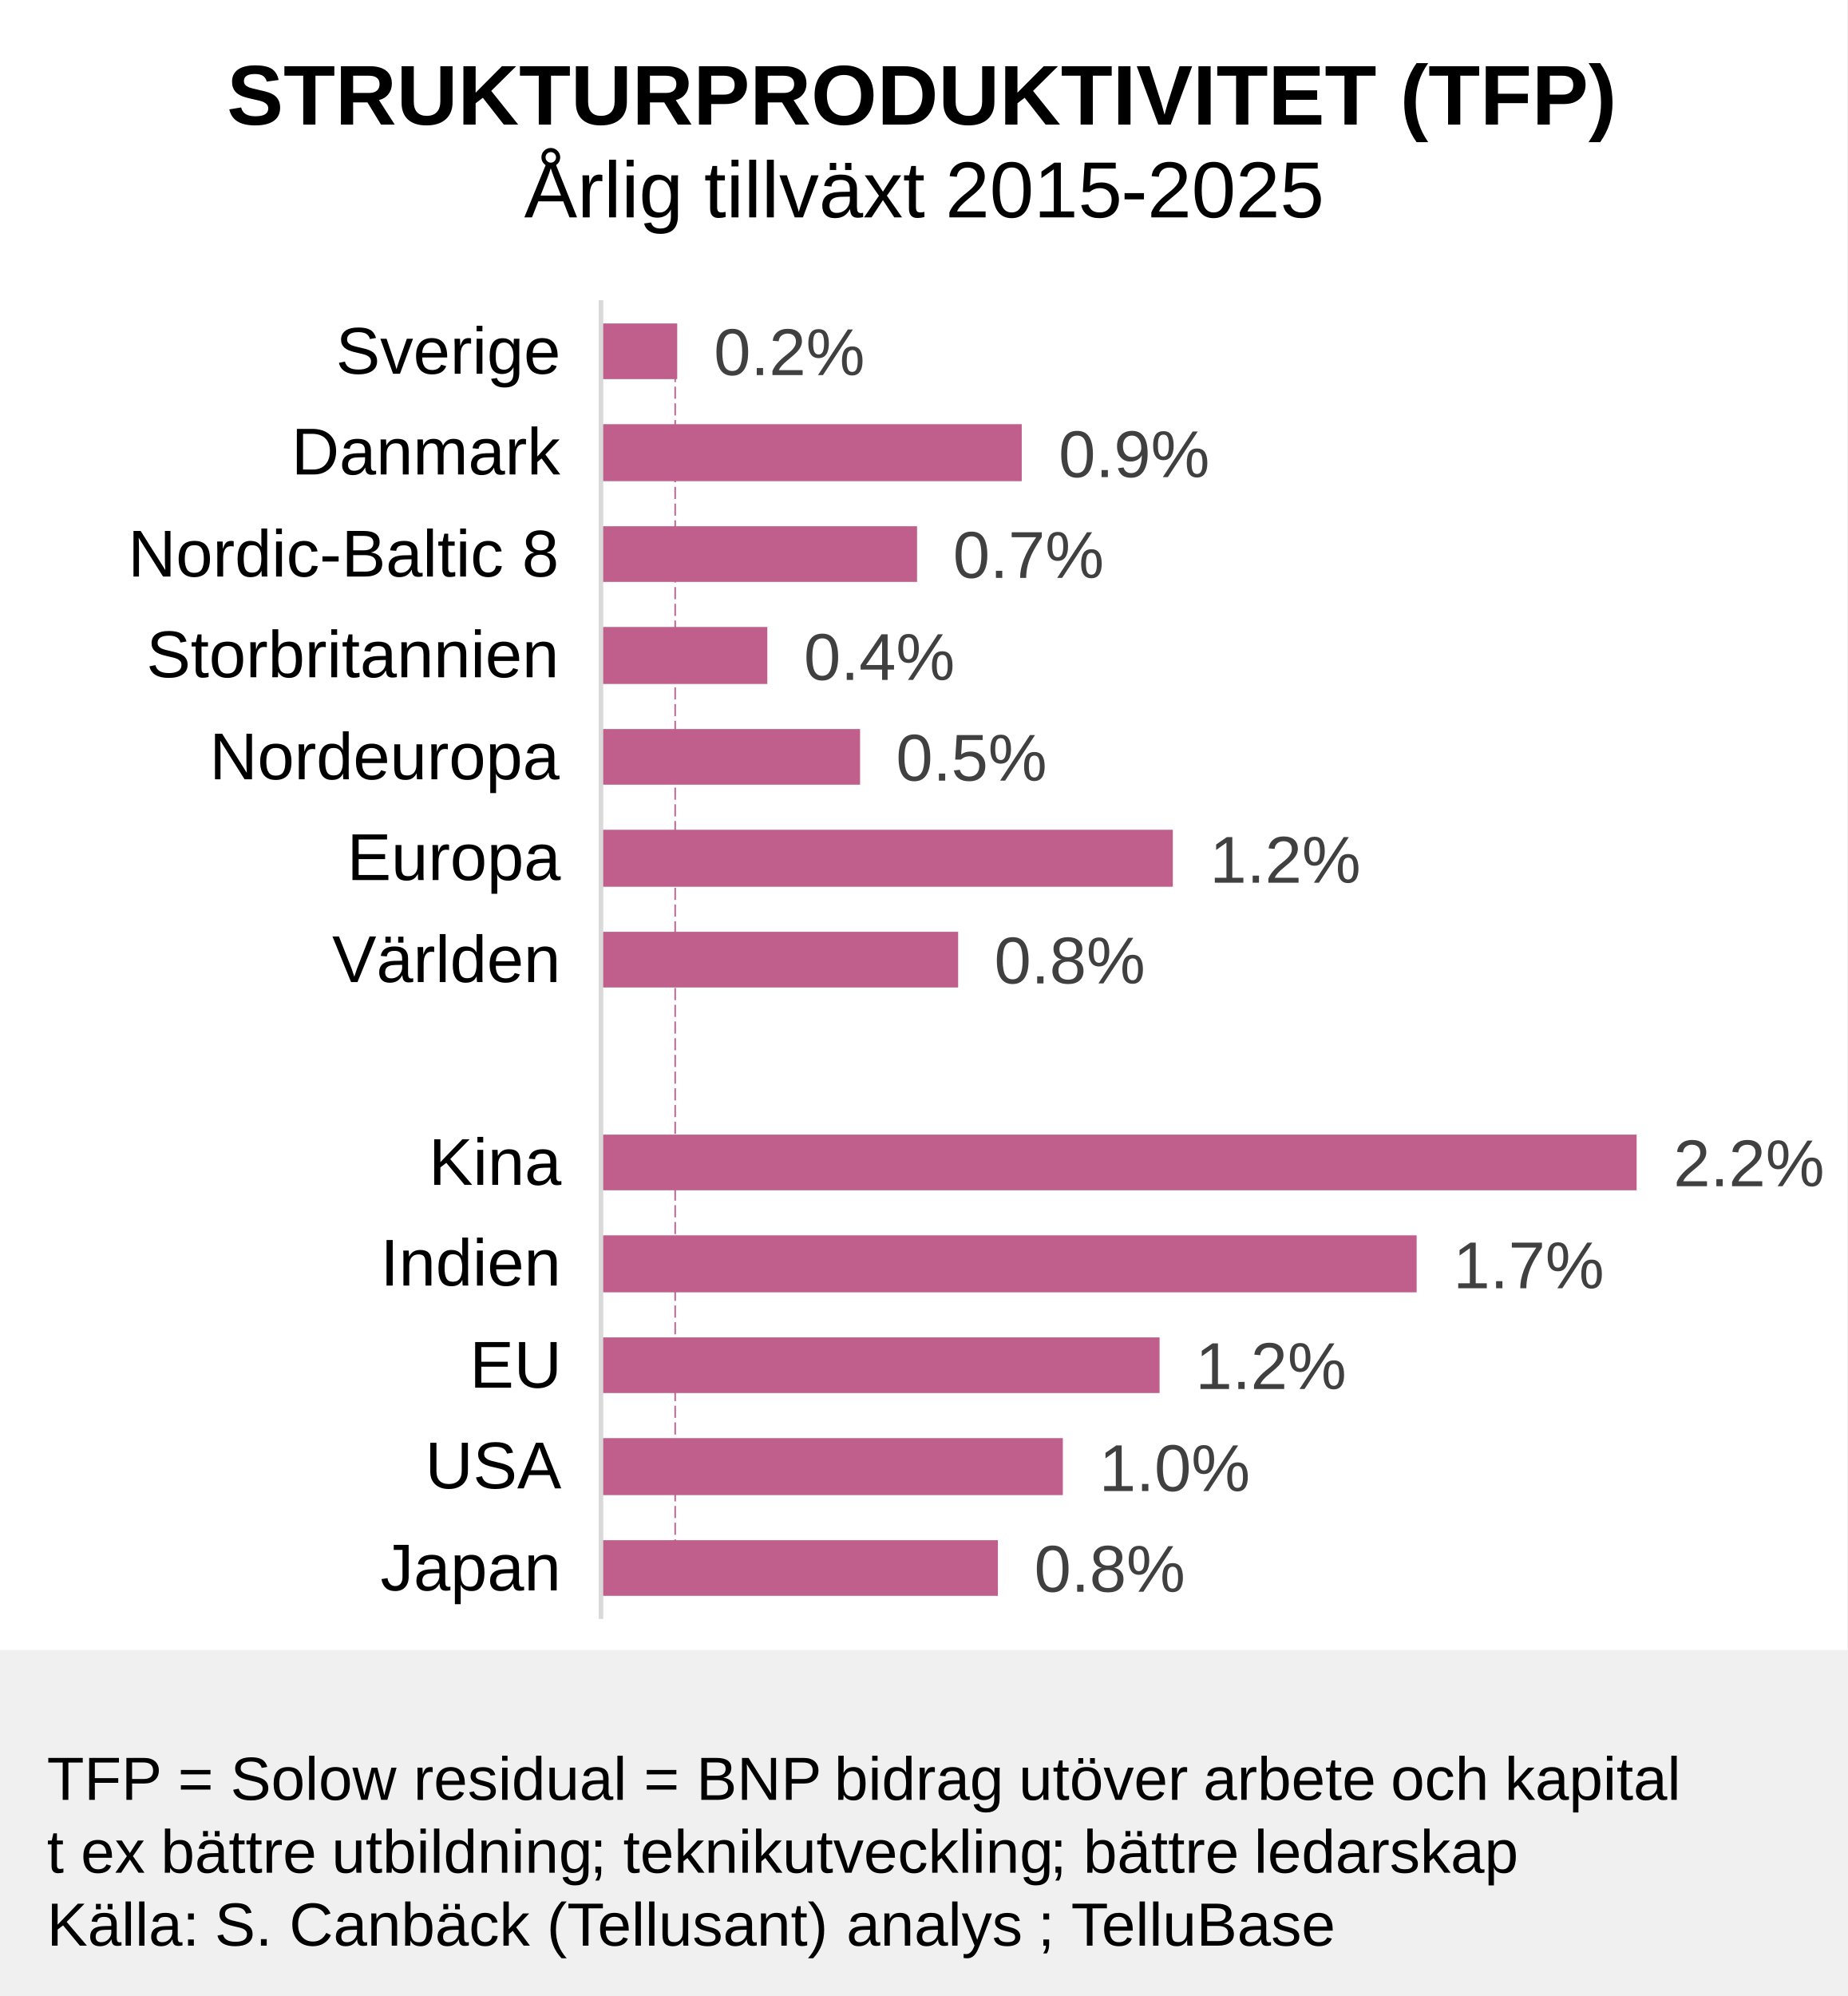
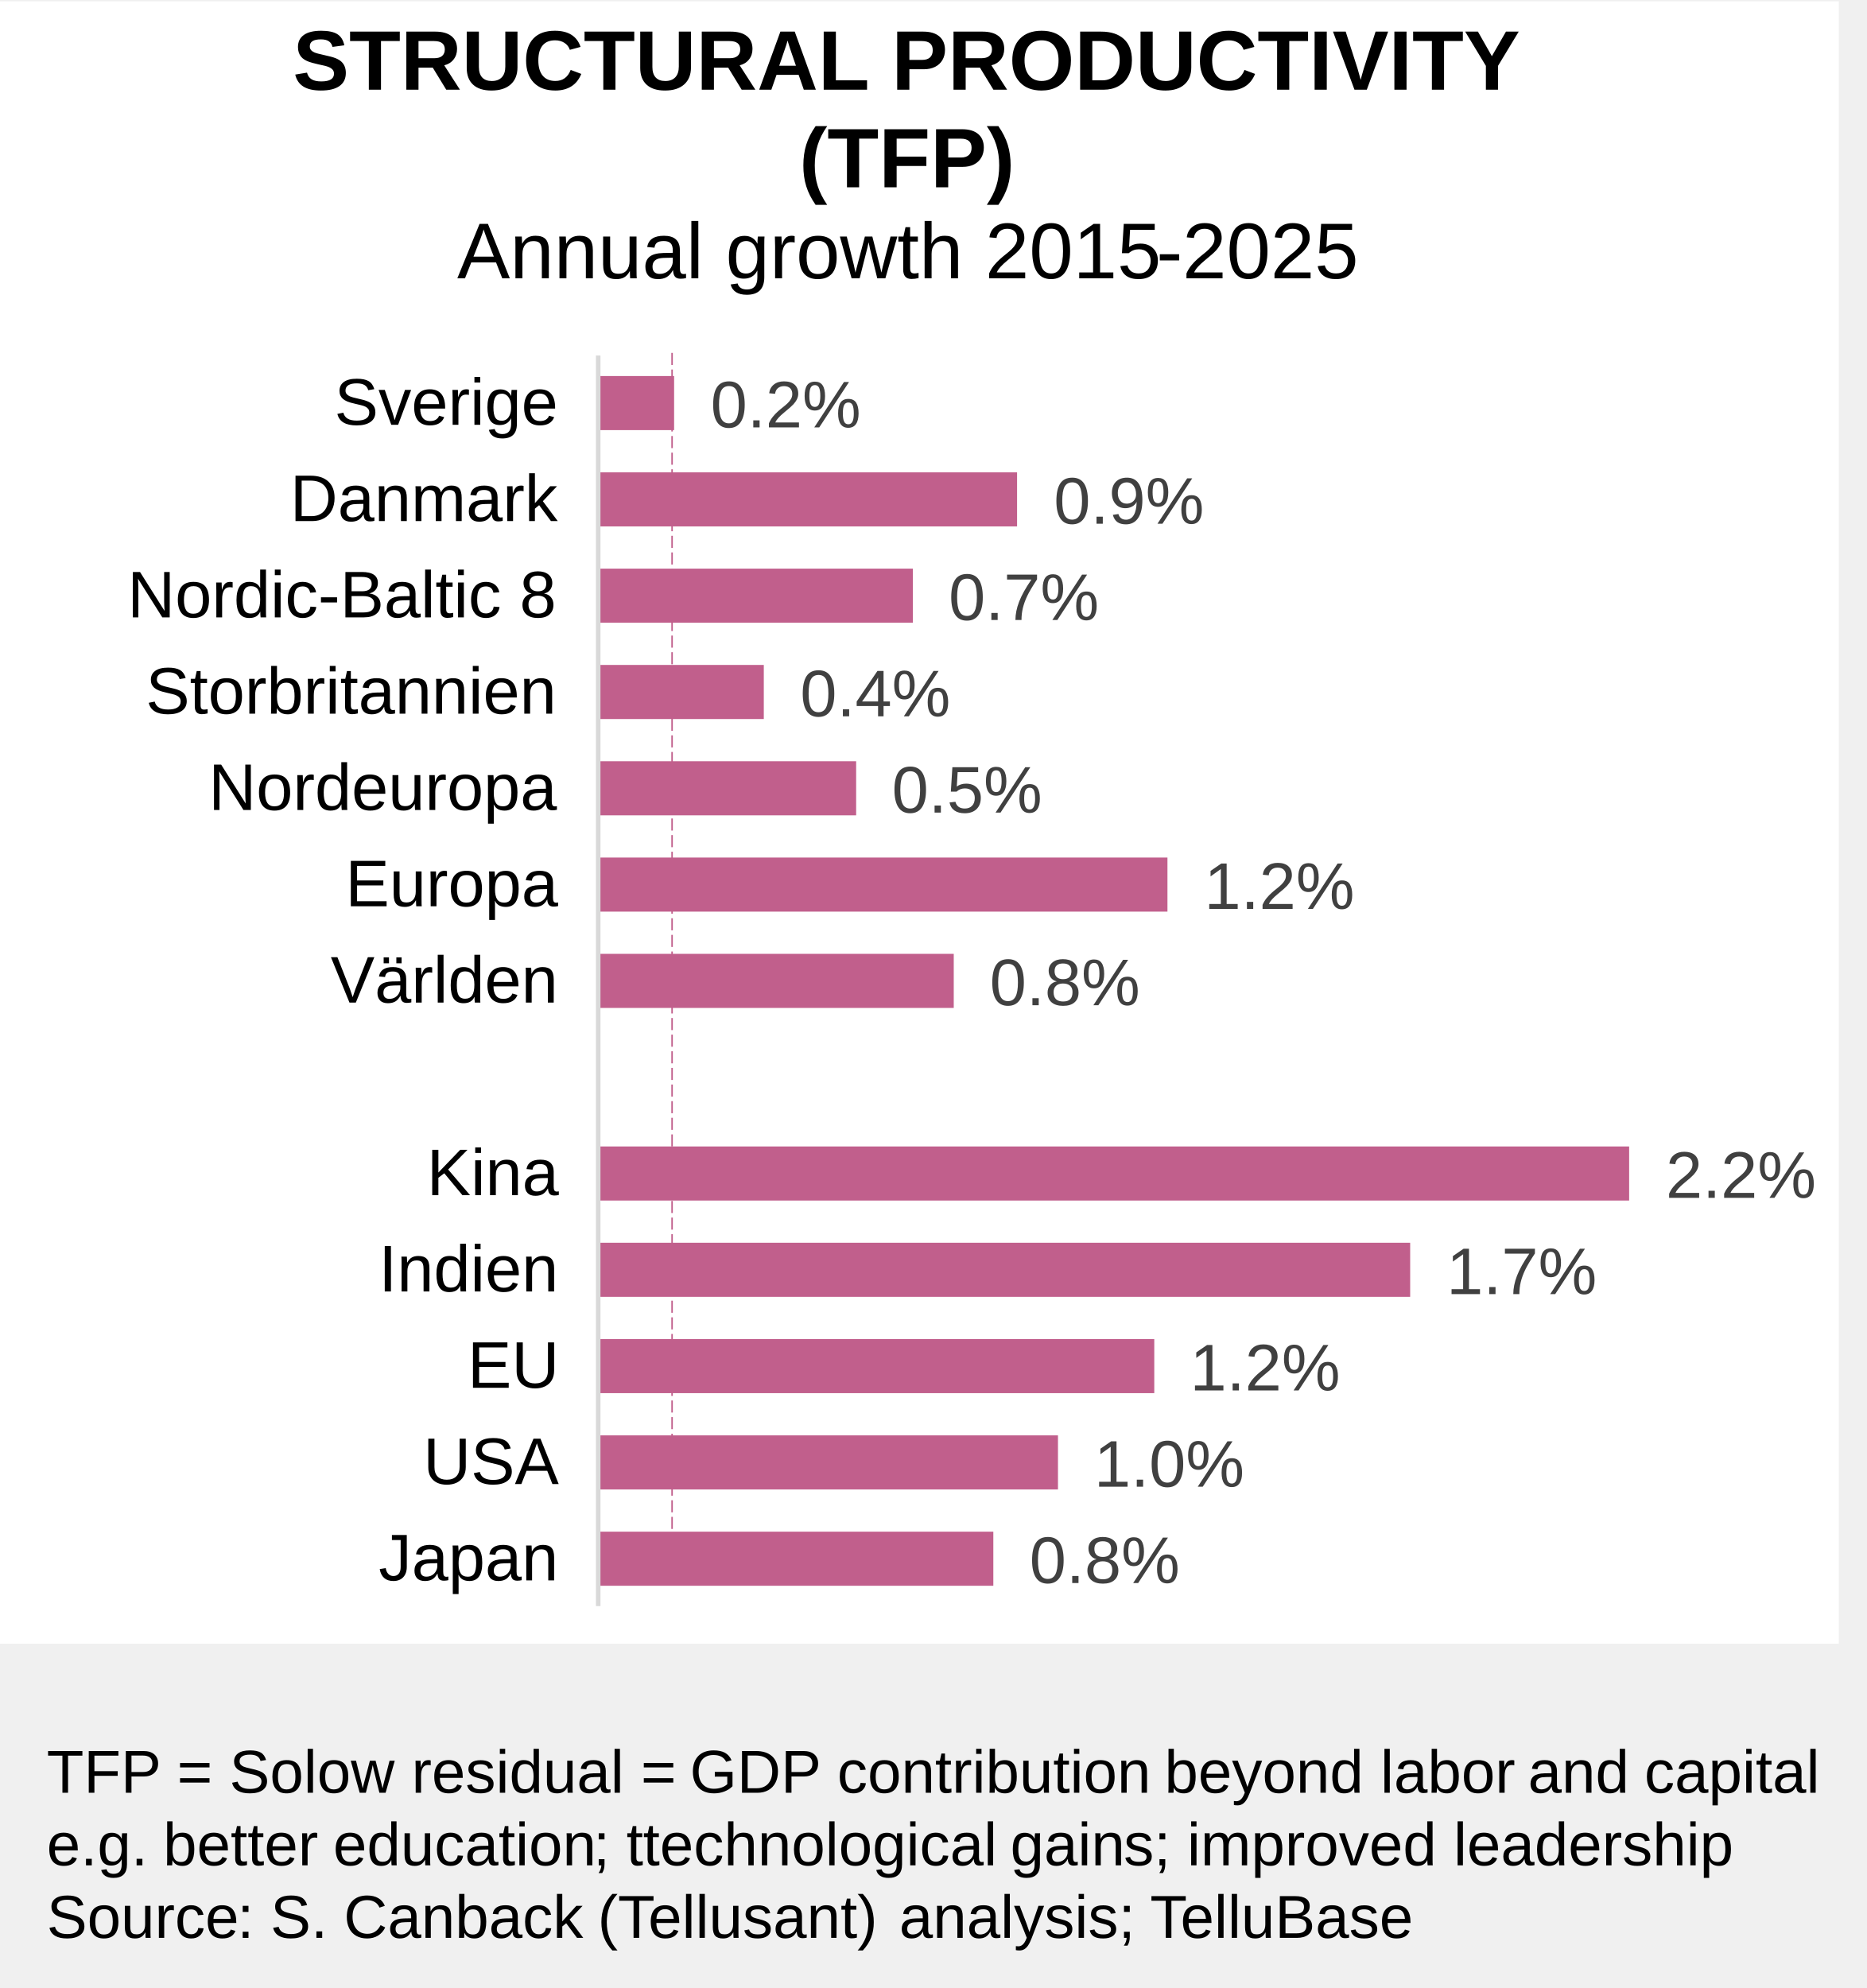
- <svg xmlns="http://www.w3.org/2000/svg" width="1394" height="1506" xml:space="preserve" overflow="hidden">
+ <svg xmlns="http://www.w3.org/2000/svg" width="1415" height="1507" xml:space="preserve" overflow="hidden">
  <defs>
    <clipPath id="clip0">
-       <rect x="580" y="1219" width="1394" height="1506" />
+       <rect x="580" y="1218" width="1415" height="1507" />
    </clipPath>
  </defs>
-   <g clip-path="url(#clip0)" transform="translate(-580 -1219)">
+   <g clip-path="url(#clip0)" transform="translate(-580 -1218)">
    <rect x="580" y="1219" width="1394" height="1245" fill="#FFFFFF" />
    <g>
-       <path d="M1333.04 2423.08 1034 2423.08 1034 2381.08 1333.04 2381.08ZM1382.05 2347.08 1034 2347.08 1034 2304.08 1382.05 2304.08ZM1455.05 2270.07 1034 2270.07 1034 2228.07 1455.05 2228.07ZM1649.05 2194.07 1034 2194.07 1034 2151.07 1649.05 2151.07ZM1815.06 2117.07 1034 2117.07 1034 2075.07 1815.06 2075.07ZM1303.04 1964.06 1034 1964.06 1034 1922.06 1303.04 1922.06ZM1465.05 1888.06 1034 1888.06 1034 1845.06 1465.05 1845.06ZM1229.04 1811.06 1034 1811.06 1034 1769.06 1229.04 1769.06ZM1159.04 1735.06 1034 1735.06 1034 1692.06 1159.04 1692.06ZM1272.04 1658.05 1034 1658.05 1034 1616.05 1272.04 1616.05ZM1351.04 1582.05 1034 1582.05 1034 1539.05 1351.04 1539.05ZM1091.04 1505.05 1034 1505.05 1034 1463.05 1091.04 1463.05Z" fill="#C15F8C" />
+       <path d="M1333.04 2420.08 1034 2420.08 1034 2379.08 1333.04 2379.08ZM1382.05 2347.08 1034 2347.08 1034 2306.08 1382.05 2306.08ZM1455.05 2274.07 1034 2274.07 1034 2233.07 1455.05 2233.07ZM1649.05 2201.07 1034 2201.07 1034 2160.07 1649.05 2160.07ZM1815.06 2128.07 1034 2128.07 1034 2087.07 1815.06 2087.07ZM1303.04 1982.07 1034 1982.07 1034 1941.06 1303.04 1941.06ZM1465.05 1909.06 1034 1909.06 1034 1868.06 1465.05 1868.06ZM1229.04 1836.06 1034 1836.06 1034 1795.06 1229.04 1795.06ZM1159.04 1763.06 1034 1763.06 1034 1722.06 1159.04 1722.06ZM1272.04 1690.06 1034 1690.06 1034 1649.05 1272.04 1649.05ZM1351.04 1617.05 1034 1617.05 1034 1576.05 1351.04 1576.05ZM1091.04 1544.05 1034 1544.05 1034 1503.05 1091.04 1503.05Z" fill="#C15F8C" />
    </g>
    <g>
-       <path d="M0 0 0 995" stroke="#D9D9D9" stroke-width="3.438" stroke-linejoin="round" stroke-miterlimit="10" fill="none" fill-rule="evenodd" transform="matrix(1 0 0 -1 1033.5 2440.5)" />
+       <path d="M0 0 0 948" stroke="#D9D9D9" stroke-width="3.438" stroke-linejoin="round" stroke-miterlimit="10" fill="none" fill-rule="evenodd" transform="matrix(1 0 0 -1 1033.5 2435.5)" />
    </g>
    <g>
-       <text fill="#404040" font-family="Arial,Arial_MSFontService,sans-serif" font-weight="400" font-size="50" transform="matrix(1 0 0 1 1360.48 2420)">0.8%</text>
+       <text fill="#404040" font-family="Arial,Arial_MSFontService,sans-serif" font-weight="400" font-size="50" transform="matrix(1 0 0 1 1360.48 2418)">0.8%</text>
    </g>
    <g>
-       <text fill="#404040" font-family="Arial,Arial_MSFontService,sans-serif" font-weight="400" font-size="50" transform="matrix(1 0 0 1 1409.44 2344)">1.0%</text>
+       <text fill="#404040" font-family="Arial,Arial_MSFontService,sans-serif" font-weight="400" font-size="50" transform="matrix(1 0 0 1 1409.43 2345)">1.0%</text>
    </g>
    <g>
-       <text fill="#404040" font-family="Arial,Arial_MSFontService,sans-serif" font-weight="400" font-size="50" transform="matrix(1 0 0 1 1482.1 2267)">1.2%</text>
+       <text fill="#404040" font-family="Arial,Arial_MSFontService,sans-serif" font-weight="400" font-size="50" transform="matrix(1 0 0 1 1482.1 2272)">1.2%</text>
    </g>
    <g>
-       <text fill="#404040" font-family="Arial,Arial_MSFontService,sans-serif" font-weight="400" font-size="50" transform="matrix(1 0 0 1 1676.62 2191)">1.7%</text>
+       <text fill="#404040" font-family="Arial,Arial_MSFontService,sans-serif" font-weight="400" font-size="50" transform="matrix(1 0 0 1 1676.62 2199)">1.7%</text>
    </g>
    <g>
-       <text fill="#404040" font-family="Arial,Arial_MSFontService,sans-serif" font-weight="400" font-size="50" transform="matrix(1 0 0 1 1842.85 2114)">2.2%</text>
+       <text fill="#404040" font-family="Arial,Arial_MSFontService,sans-serif" font-weight="400" font-size="50" transform="matrix(1 0 0 1 1842.85 2126)">2.2%</text>
    </g>
    <g>
-       <text fill="#404040" font-family="Arial,Arial_MSFontService,sans-serif" font-weight="400" font-size="50" transform="matrix(1 0 0 1 1330.31 1961)">0.8%</text>
+       <text fill="#404040" font-family="Arial,Arial_MSFontService,sans-serif" font-weight="400" font-size="50" transform="matrix(1 0 0 1 1330.31 1980)">0.8%</text>
    </g>
    <g>
-       <text fill="#404040" font-family="Arial,Arial_MSFontService,sans-serif" font-weight="400" font-size="50" transform="matrix(1 0 0 1 1492.93 1885)">1.2%</text>
+       <text fill="#404040" font-family="Arial,Arial_MSFontService,sans-serif" font-weight="400" font-size="50" transform="matrix(1 0 0 1 1492.93 1907)">1.2%</text>
    </g>
    <g>
-       <text fill="#404040" font-family="Arial,Arial_MSFontService,sans-serif" font-weight="400" font-size="50" transform="matrix(1 0 0 1 1256.14 1808)">0.5%</text>
+       <text fill="#404040" font-family="Arial,Arial_MSFontService,sans-serif" font-weight="400" font-size="50" transform="matrix(1 0 0 1 1256.14 1834)">0.5%</text>
    </g>
    <g>
-       <text fill="#404040" font-family="Arial,Arial_MSFontService,sans-serif" font-weight="400" font-size="50" transform="matrix(1 0 0 1 1186.61 1732)">0.4%</text>
+       <text fill="#404040" font-family="Arial,Arial_MSFontService,sans-serif" font-weight="400" font-size="50" transform="matrix(1 0 0 1 1186.61 1761)">0.4%</text>
    </g>
    <g>
-       <text fill="#404040" font-family="Arial,Arial_MSFontService,sans-serif" font-weight="400" font-size="50" transform="matrix(1 0 0 1 1299.19 1655)">0.7%</text>
+       <text fill="#404040" font-family="Arial,Arial_MSFontService,sans-serif" font-weight="400" font-size="50" transform="matrix(1 0 0 1 1299.19 1688)">0.7%</text>
    </g>
    <g>
-       <text fill="#404040" font-family="Arial,Arial_MSFontService,sans-serif" font-weight="400" font-size="50" transform="matrix(1 0 0 1 1378.9 1579)">0.9%</text>
+       <text fill="#404040" font-family="Arial,Arial_MSFontService,sans-serif" font-weight="400" font-size="50" transform="matrix(1 0 0 1 1378.9 1615)">0.9%</text>
    </g>
    <g>
-       <text fill="#404040" font-family="Arial,Arial_MSFontService,sans-serif" font-weight="400" font-size="50" transform="matrix(1 0 0 1 1118.7 1502)">0.2%</text>
+       <text fill="#404040" font-family="Arial,Arial_MSFontService,sans-serif" font-weight="400" font-size="50" transform="matrix(1 0 0 1 1118.7 1542)">0.2%</text>
    </g>
    <g>
-       <text font-family="Arial,Arial_MSFontService,sans-serif" font-weight="400" font-size="50" transform="matrix(1 0 0 1 867.083 2419)">Japan</text>
+       <text font-family="Arial,Arial_MSFontService,sans-serif" font-weight="400" font-size="50" transform="matrix(1 0 0 1 867.083 2416)">Japan</text>
    </g>
    <g>
-       <text font-family="Arial,Arial_MSFontService,sans-serif" font-weight="400" font-size="50" transform="matrix(1 0 0 1 900.839 2342)">USA</text>
+       <text font-family="Arial,Arial_MSFontService,sans-serif" font-weight="400" font-size="50" transform="matrix(1 0 0 1 900.839 2343)">USA</text>
    </g>
    <g>
-       <text font-family="Arial,Arial_MSFontService,sans-serif" font-weight="400" font-size="50" transform="matrix(1 0 0 1 934.458 2266)">EU</text>
+       <text font-family="Arial,Arial_MSFontService,sans-serif" font-weight="400" font-size="50" transform="matrix(1 0 0 1 934.458 2270)">EU</text>
    </g>
    <g>
-       <text font-family="Arial,Arial_MSFontService,sans-serif" font-weight="400" font-size="50" transform="matrix(1 0 0 1 867.083 2189)">Indien</text>
+       <text font-family="Arial,Arial_MSFontService,sans-serif" font-weight="400" font-size="50" transform="matrix(1 0 0 1 867.083 2197)">Indien</text>
    </g>
    <g>
-       <text font-family="Arial,Arial_MSFontService,sans-serif" font-weight="400" font-size="50" transform="matrix(1 0 0 1 903.566 2113)">Kina</text>
+       <text font-family="Arial,Arial_MSFontService,sans-serif" font-weight="400" font-size="50" transform="matrix(1 0 0 1 903.566 2124)">Kina</text>
    </g>
    <g>
-       <text font-family="Arial,Arial_MSFontService,sans-serif" font-weight="400" font-size="50" transform="matrix(1 0 0 1 830.668 1960)">Världen</text>
+       <text font-family="Arial,Arial_MSFontService,sans-serif" font-weight="400" font-size="50" transform="matrix(1 0 0 1 830.668 1978)">Världen</text>
    </g>
    <g>
-       <text font-family="Arial,Arial_MSFontService,sans-serif" font-weight="400" font-size="50" transform="matrix(1 0 0 1 841.874 1883)">Europa</text>
+       <text font-family="Arial,Arial_MSFontService,sans-serif" font-weight="400" font-size="50" transform="matrix(1 0 0 1 841.874 1905)">Europa</text>
    </g>
    <g>
-       <text font-family="Arial,Arial_MSFontService,sans-serif" font-weight="400" font-size="50" transform="matrix(1 0 0 1 738.13 1807)">Nordeuropa</text>
+       <text font-family="Arial,Arial_MSFontService,sans-serif" font-weight="400" font-size="50" transform="matrix(1 0 0 1 738.13 1832)">Nordeuropa</text>
    </g>
    <g>
-       <text font-family="Arial,Arial_MSFontService,sans-serif" font-weight="400" font-size="50" transform="matrix(1 0 0 1 690.509 1730)">Storbritannien</text>
+       <text font-family="Arial,Arial_MSFontService,sans-serif" font-weight="400" font-size="50" transform="matrix(1 0 0 1 690.509 1759)">Storbritannien</text>
    </g>
    <g>
-       <text font-family="Arial,Arial_MSFontService,sans-serif" font-weight="400" font-size="50" transform="matrix(1 0 0 1 676.621 1654)">Nordic-Baltic 8</text>
+       <text font-family="Arial,Arial_MSFontService,sans-serif" font-weight="400" font-size="50" transform="matrix(1 0 0 1 676.621 1686)">Nordic-Baltic 8</text>
    </g>
    <g>
-       <text font-family="Arial,Arial_MSFontService,sans-serif" font-weight="400" font-size="50" transform="matrix(1 0 0 1 799.914 1577)">Danmark</text>
+       <text font-family="Arial,Arial_MSFontService,sans-serif" font-weight="400" font-size="50" transform="matrix(1 0 0 1 799.914 1613)">Danmark</text>
    </g>
    <g>
-       <text font-family="Arial,Arial_MSFontService,sans-serif" font-weight="400" font-size="50" transform="matrix(1 0 0 1 833.509 1501)">Sverige</text>
+       <text font-family="Arial,Arial_MSFontService,sans-serif" font-weight="400" font-size="50" transform="matrix(1 0 0 1 833.509 1540)">Sverige</text>
    </g>
    <g>
-       <text font-family="Arial,Arial_MSFontService,sans-serif" font-weight="700" font-size="64" transform="matrix(1 0 0 1 751.203 1313)">STRUKTURPRODUKTIVITET (TFP)</text>
+       <text font-family="Arial,Arial_MSFontService,sans-serif" font-weight="700" font-size="64" transform="matrix(1 0 0 1 801.987 1286)">STRUCTURAL PRODUCTIVITY </text>
    </g>
    <g>
-       <text font-family="Arial,Arial_MSFontService,sans-serif" font-weight="400" font-size="60" transform="matrix(1 0 0 1 975.558 1383)">Årlig</text>
+       <text font-family="Arial,Arial_MSFontService,sans-serif" font-weight="700" font-size="64" transform="matrix(1 0 0 1 1185.84 1360)">(TFP)</text>
    </g>
    <g>
-       <text font-family="Arial,Arial_MSFontService,sans-serif" font-weight="400" font-size="60" transform="matrix(1 0 0 1 1111.32 1383)">tillväxt</text>
+       <text font-family="Arial,Arial_MSFontService,sans-serif" font-weight="400" font-size="60" transform="matrix(1 0 0 1 926.585 1429)">Annual growth 2015</text>
    </g>
    <g>
-       <text font-family="Arial,Arial_MSFontService,sans-serif" font-weight="400" font-size="60" transform="matrix(1 0 0 1 1293.41 1383)">2015</text>
+       <text font-family="Arial,Arial_MSFontService,sans-serif" font-weight="400" font-size="60" transform="matrix(1 0 0 1 1456.6 1429)">-</text>
    </g>
    <g>
-       <text font-family="Arial,Arial_MSFontService,sans-serif" font-weight="400" font-size="60" transform="matrix(1 0 0 1 1425.96 1383)">-</text>
+       <text font-family="Arial,Arial_MSFontService,sans-serif" font-weight="400" font-size="60" transform="matrix(1 0 0 1 1476.45 1429)">2025</text>
    </g>
-     <g>
-       <text font-family="Arial,Arial_MSFontService,sans-serif" font-weight="400" font-size="60" transform="matrix(1 0 0 1 1445.81 1383)">2025</text>
-     </g>
-     <text font-family="Arial,Arial_MSFontService,sans-serif" font-weight="400" font-size="46" transform="matrix(1 0 0 1 615.412 2577)">TFP = Solow residual = BNP </text>
-     <text font-family="Arial,Arial_MSFontService,sans-serif" font-weight="400" font-size="46" transform="matrix(1 0 0 1 1209.53 2577)">bidrag</text>
-     <text font-family="Arial,Arial_MSFontService,sans-serif" font-weight="400" font-size="46" transform="matrix(1 0 0 1 1348.75 2577)">utöver</text>
-     <text font-family="Arial,Arial_MSFontService,sans-serif" font-weight="400" font-size="46" transform="matrix(1 0 0 1 1487.96 2577)">arbete</text>
-     <text font-family="Arial,Arial_MSFontService,sans-serif" font-weight="400" font-size="46" transform="matrix(1 0 0 1 1629.47 2577)">och </text>
-     <text font-family="Arial,Arial_MSFontService,sans-serif" font-weight="400" font-size="46" transform="matrix(1 0 0 1 1715.41 2577)">kapital</text>
-     <text font-family="Arial,Arial_MSFontService,sans-serif" font-weight="400" font-size="46" transform="matrix(1 0 0 1 615.412 2632)">t ex </text>
-     <text font-family="Arial,Arial_MSFontService,sans-serif" font-weight="400" font-size="46" transform="matrix(1 0 0 1 701.35 2632)">bättre</text>
-     <text font-family="Arial,Arial_MSFontService,sans-serif" font-weight="400" font-size="46" transform="matrix(1 0 0 1 830.256 2632)">utbildning</text>
-     <text font-family="Arial,Arial_MSFontService,sans-serif" font-weight="400" font-size="46" transform="matrix(1 0 0 1 1025.05 2632)">; </text>
-     <text font-family="Arial,Arial_MSFontService,sans-serif" font-weight="400" font-size="46" transform="matrix(1 0 0 1 1050.26 2632)">teknikutveckling</text>
-     <text font-family="Arial,Arial_MSFontService,sans-serif" font-weight="400" font-size="46" transform="matrix(1 0 0 1 1372.24 2632)">; </text>
-     <text font-family="Arial,Arial_MSFontService,sans-serif" font-weight="400" font-size="46" transform="matrix(1 0 0 1 1397.44 2632)">bättre</text>
-     <text font-family="Arial,Arial_MSFontService,sans-serif" font-weight="400" font-size="46" transform="matrix(1 0 0 1 1526.35 2632)">ledarskap</text>
-     <text font-family="Arial,Arial_MSFontService,sans-serif" font-weight="400" font-size="46" transform="matrix(1 0 0 1 615.412 2687)">Källa: </text>
-     <text font-family="Arial,Arial_MSFontService,sans-serif" font-weight="400" font-size="46" transform="matrix(1 0 0 1 742.027 2687)">S. Canbäck (Tellusant) </text>
-     <text font-family="Arial,Arial_MSFontService,sans-serif" font-weight="400" font-size="46" transform="matrix(1 0 0 1 1218.69 2687)">analys</text>
-     <text font-family="Arial,Arial_MSFontService,sans-serif" font-weight="400" font-size="46" transform="matrix(1 0 0 1 1363.07 2687)">; </text>
-     <text font-family="Arial,Arial_MSFontService,sans-serif" font-weight="400" font-size="46" transform="matrix(1 0 0 1 1388.28 2687)">TelluBase</text>
+     <text font-family="Arial,Arial_MSFontService,sans-serif" font-weight="400" font-size="46" transform="matrix(1 0 0 1 615.412 2577)">TFP = Solow residual = </text>
+     <text font-family="Arial,Arial_MSFontService,sans-serif" font-weight="400" font-size="46" transform="matrix(1 0 0 1 1102.96 2577)">GDP</text>
+     <text font-family="Arial,Arial_MSFontService,sans-serif" font-weight="400" font-size="46" transform="matrix(1 0 0 1 1214.68 2577)">contribution</text>
+     <text font-family="Arial,Arial_MSFontService,sans-serif" font-weight="400" font-size="46" transform="matrix(1 0 0 1 1462.76 2577)">beyond labor</text>
+     <text font-family="Arial,Arial_MSFontService,sans-serif" font-weight="400" font-size="46" transform="matrix(1 0 0 1 1738.33 2577)">and</text>
+     <text font-family="Arial,Arial_MSFontService,sans-serif" font-weight="400" font-size="46" transform="matrix(1 0 0 1 1826.56 2577)">capital</text>
+     <text font-family="Arial,Arial_MSFontService,sans-serif" font-weight="400" font-size="46" transform="matrix(1 0 0 1 615.412 2632)">e.g.</text>
+     <text font-family="Arial,Arial_MSFontService,sans-serif" font-weight="400" font-size="46" transform="matrix(1 0 0 1 703.642 2632)">better</text>
+     <text font-family="Arial,Arial_MSFontService,sans-serif" font-weight="400" font-size="46" transform="matrix(1 0 0 1 832.548 2632)">education</text>
+     <text font-family="Arial,Arial_MSFontService,sans-serif" font-weight="400" font-size="46" transform="matrix(1 0 0 1 1029.63 2632)">; </text>
+     <text font-family="Arial,Arial_MSFontService,sans-serif" font-weight="400" font-size="46" transform="matrix(1 0 0 1 1054.84 2632)">t</text>
+     <text font-family="Arial,Arial_MSFontService,sans-serif" font-weight="400" font-size="46" transform="matrix(1 0 0 1 1067.44 2632)">technological</text>
+     <text font-family="Arial,Arial_MSFontService,sans-serif" font-weight="400" font-size="46" transform="matrix(1 0 0 1 1345.88 2632)">gain</text>
+     <text font-family="Arial,Arial_MSFontService,sans-serif" font-weight="400" font-size="46" transform="matrix(1 0 0 1 1431.82 2632)">s</text>
+     <text font-family="Arial,Arial_MSFontService,sans-serif" font-weight="400" font-size="46" transform="matrix(1 0 0 1 1454.74 2632)">; </text>
+     <text font-family="Arial,Arial_MSFontService,sans-serif" font-weight="400" font-size="46" transform="matrix(1 0 0 1 1479.94 2632)">improved leadership</text>
+     <text font-family="Arial,Arial_MSFontService,sans-serif" font-weight="400" font-size="46" transform="matrix(1 0 0 1 615.412 2687)">Source</text>
+     <text font-family="Arial,Arial_MSFontService,sans-serif" font-weight="400" font-size="46" transform="matrix(1 0 0 1 759.787 2687)">: </text>
+     <text font-family="Arial,Arial_MSFontService,sans-serif" font-weight="400" font-size="46" transform="matrix(1 0 0 1 784.996 2687)">S. </text>
+     <text font-family="Arial,Arial_MSFontService,sans-serif" font-weight="400" font-size="46" transform="matrix(1 0 0 1 840.569 2687)">Canback </text>
+     <text font-family="Arial,Arial_MSFontService,sans-serif" font-weight="400" font-size="46" transform="matrix(1 0 0 1 1033.07 2687)">(Tellusant) </text>
+     <text font-family="Arial,Arial_MSFontService,sans-serif" font-weight="400" font-size="46" transform="matrix(1 0 0 1 1261.66 2687)">analysis; </text>
+     <text font-family="Arial,Arial_MSFontService,sans-serif" font-weight="400" font-size="46" transform="matrix(1 0 0 1 1451.87 2687)">TelluBase</text>
    <path d="M1089.5 1485.5 1089.5 2391.9" stroke="#C15F8C" stroke-width="1.146" stroke-miterlimit="8" stroke-dasharray="9.167 3.438" fill="none" fill-rule="evenodd" />
  </g>
</svg>
